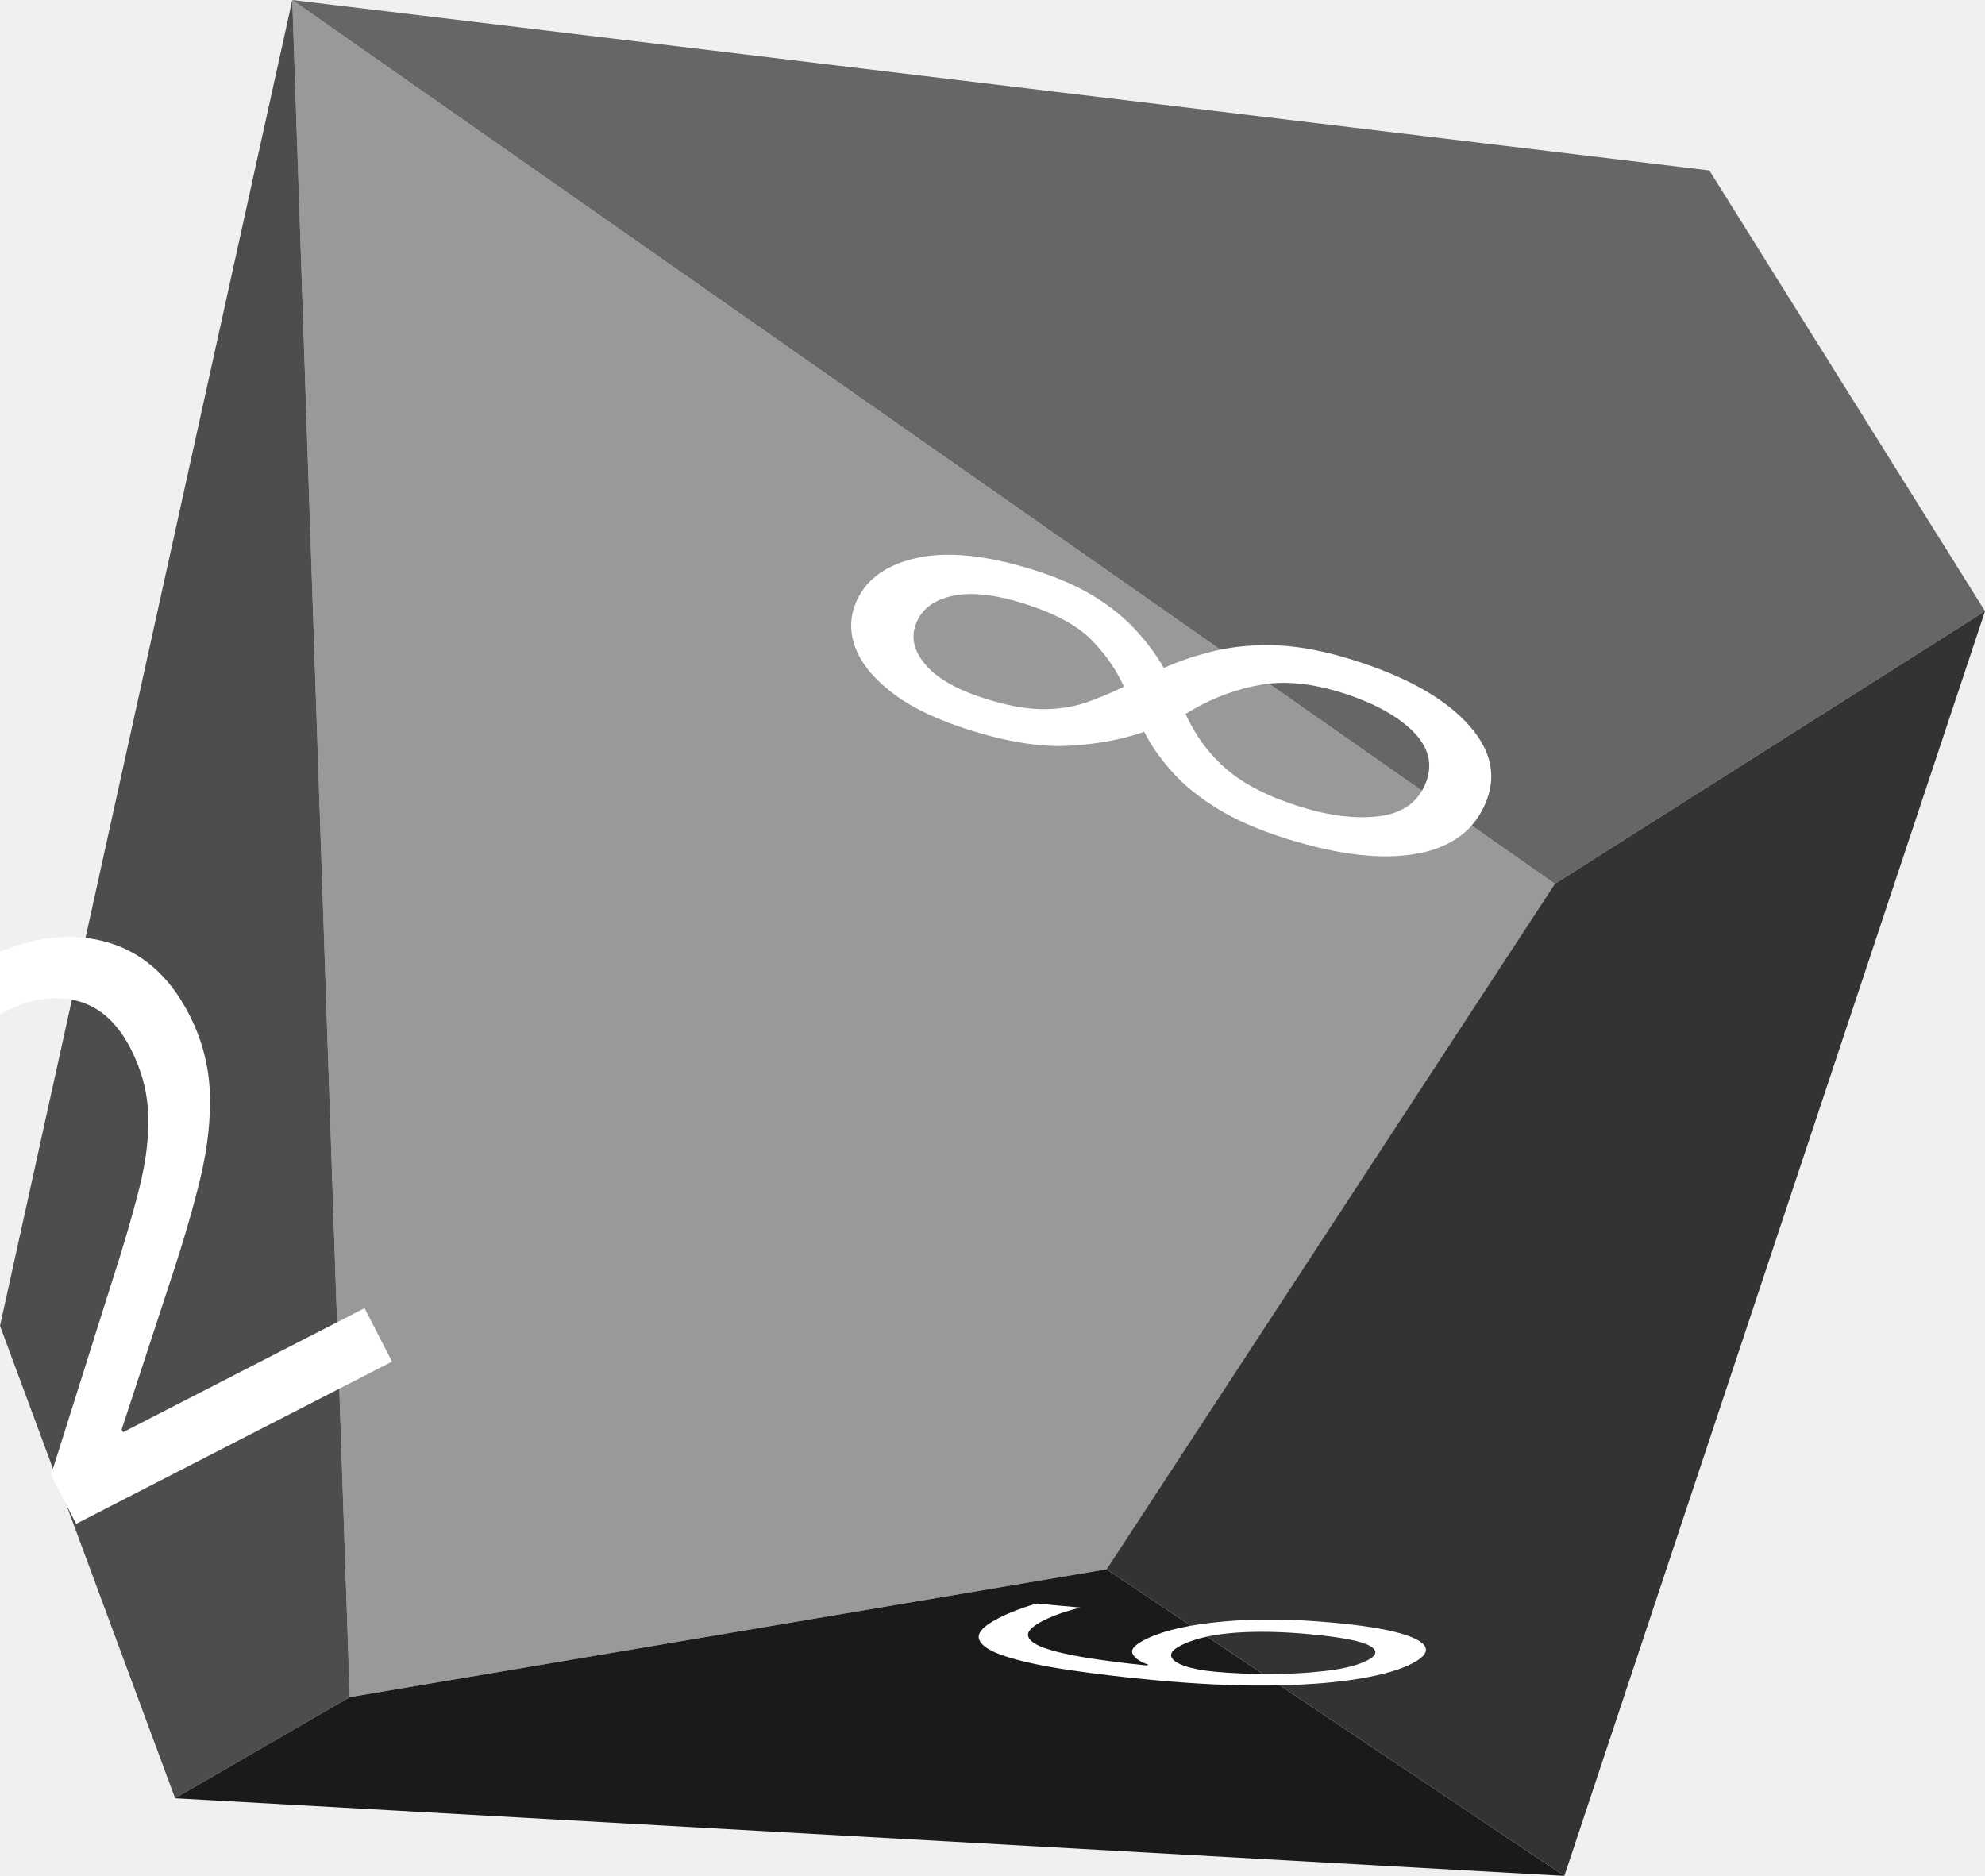
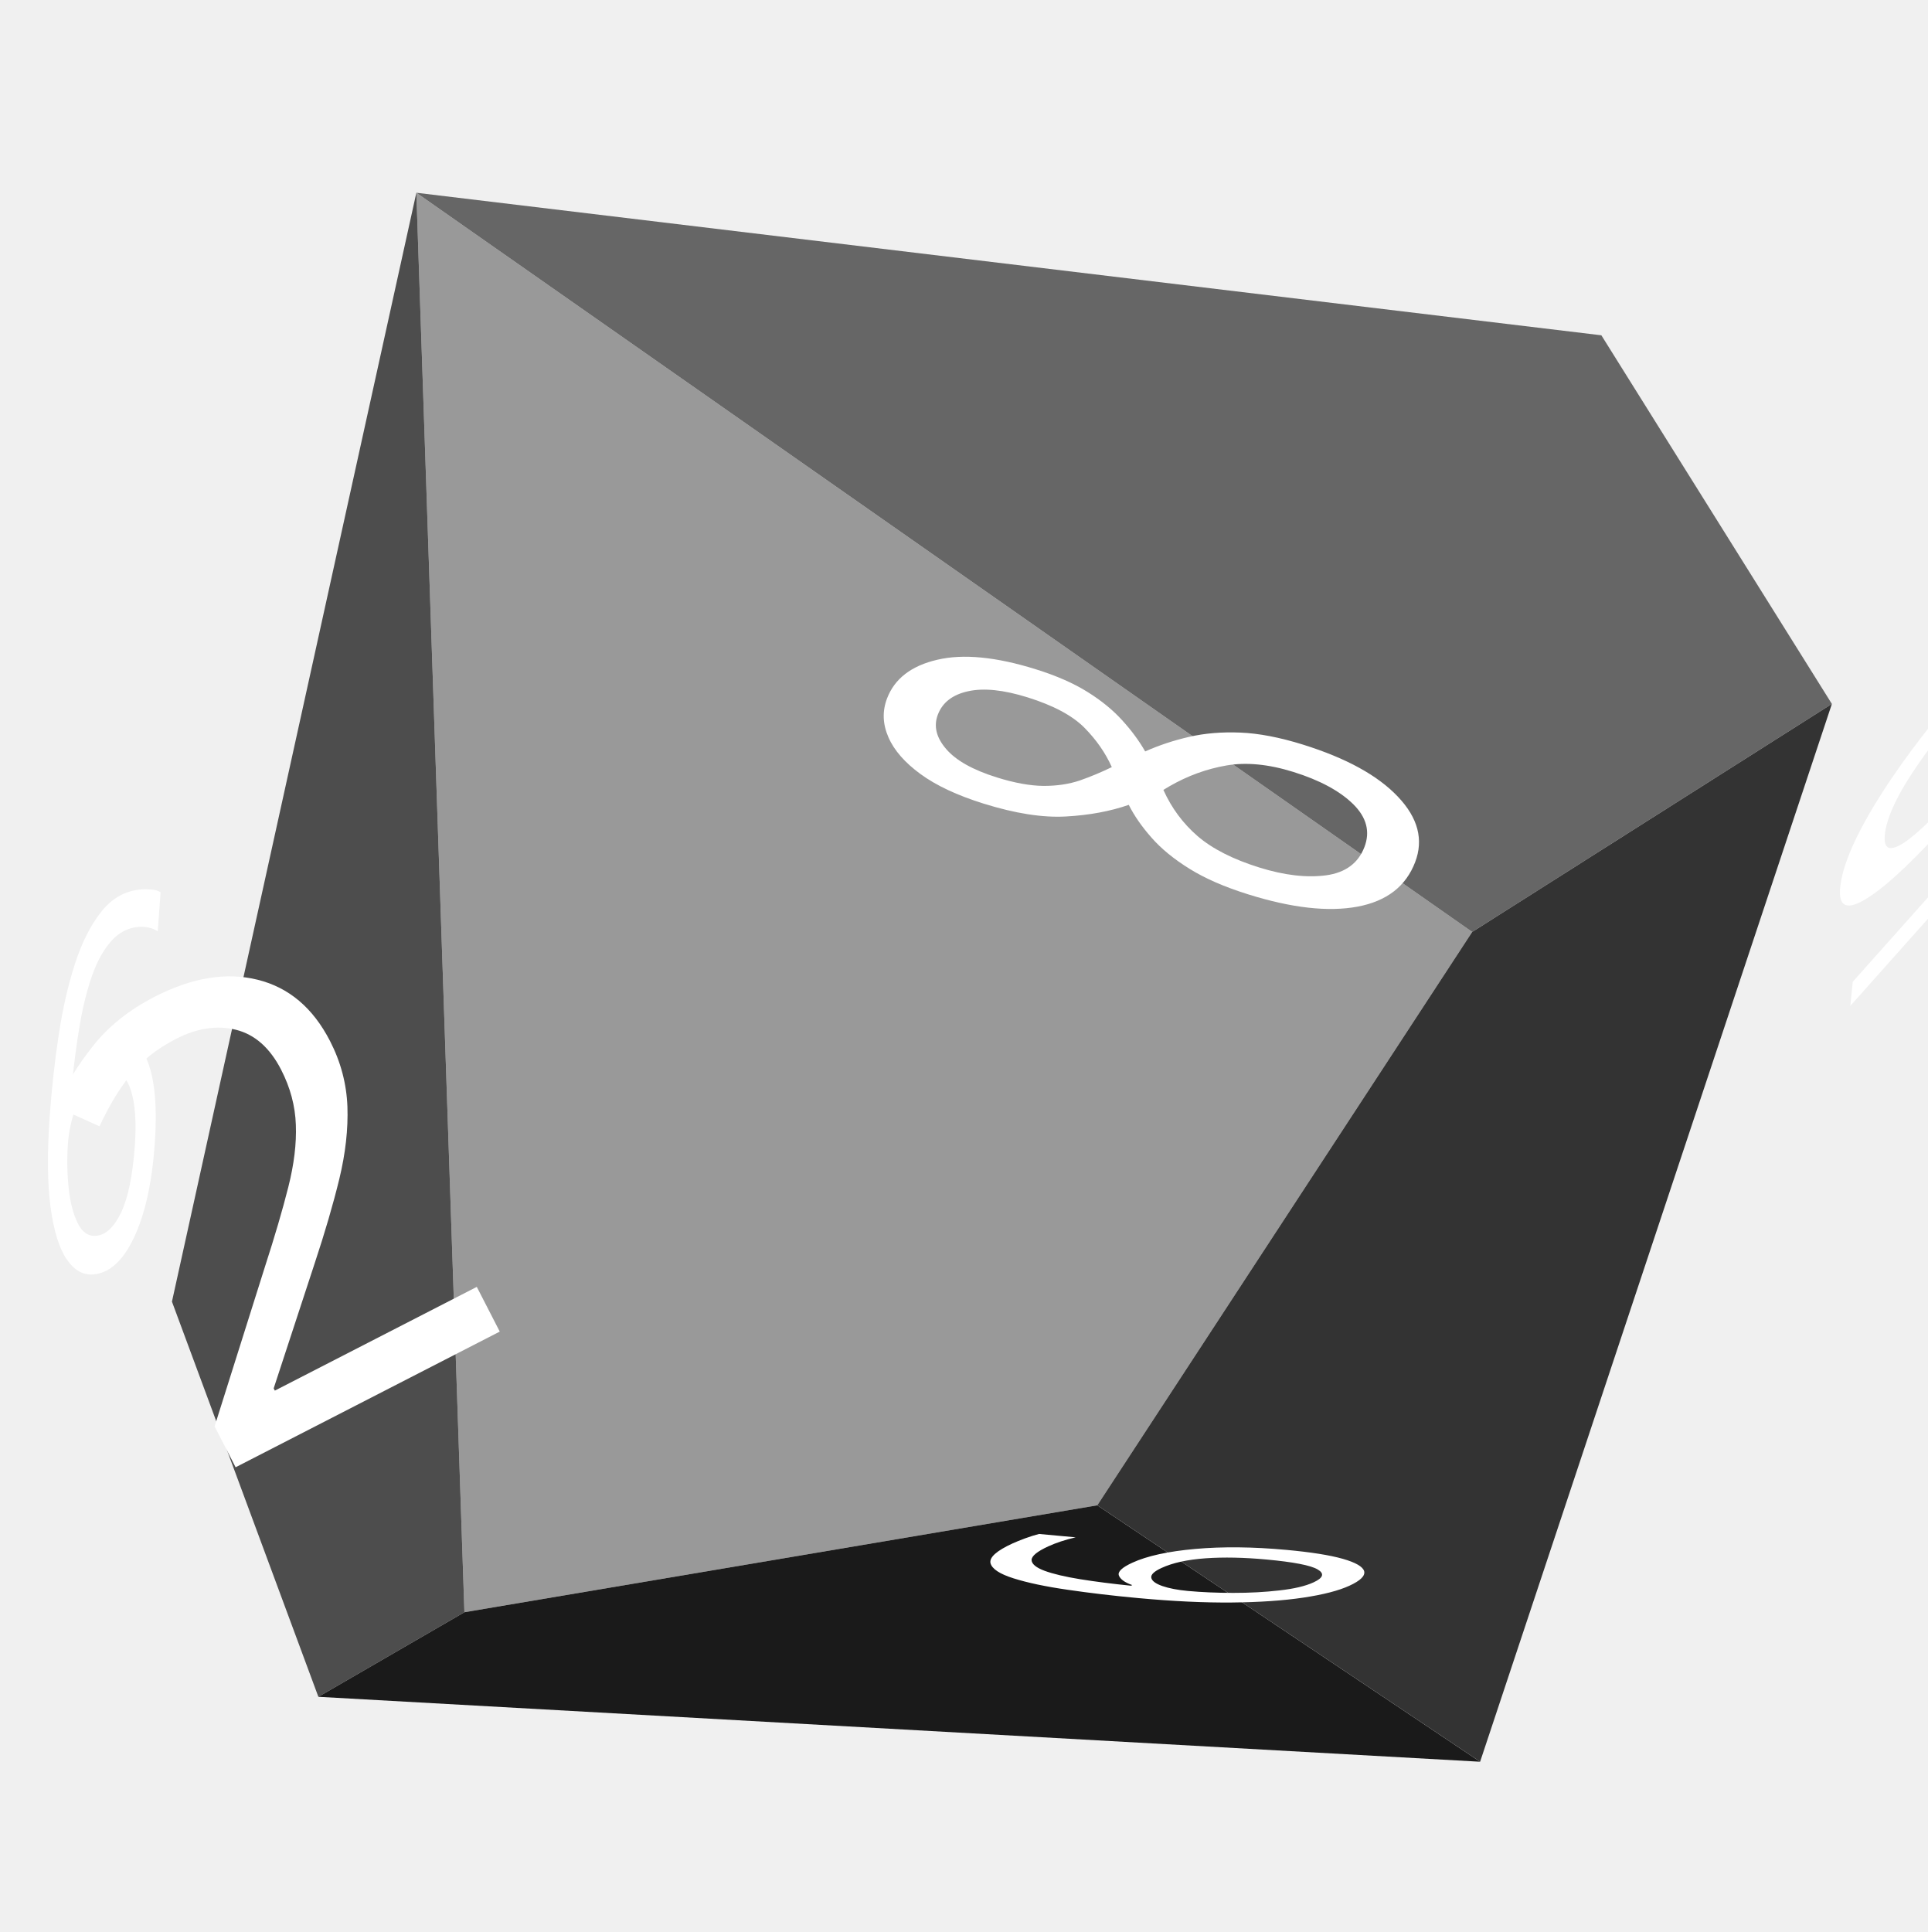
- <svg xmlns="http://www.w3.org/2000/svg" width="163.589" height="154.615" id="svg2" version="1.1">
+ <svg xmlns="http://www.w3.org/2000/svg" width="189.993" height="190.389" id="svg2" version="1.1">
  <defs id="defs4" />
-   <g id="layer2" style="display:inline" transform="translate(1.730408,-2.790535)">
+   <g id="layer2" style="display:inline" transform="translate(18.67605,16.20426)">
    <g style="display:inline" id="g3016" transform="matrix(0.9510565,0.309017,-0.309017,0.9510565,37.15245,-268.3299)">
      <path id="path3018" d="M 117.439,393.995 69.709,262.423 191.18,299.546 173.503,364.701 z" style="fill:#999999;fill-opacity:1;stroke:none" />
      <path id="path3020" d="M 117.439,393.995 69.709,262.423 80.569,373.792 106.327,406.37 z" style="fill:#4d4d4d;fill-opacity:1;stroke:none" />
      <path id="path3022" d="M 191.18,299.546 217.949,267.221 185.119,239.694 69.709,262.423 z" style="fill:#666666;fill-opacity:1;stroke:none" />
      <path id="path3024" d="m 106.327,406.37 11.112,-12.374 56.063,-29.294 43.689,12.374 z" style="fill:#1a1a1a;fill-opacity:1;stroke:none" />
      <path id="path3026" d="m 217.192,377.075 0.758,-109.854 -26.769,32.325 -17.678,65.155 z" style="fill:#333333;fill-opacity:1;stroke:none" />
      <text transform="matrix(0.03458261,-0.669254,1.495086,-0.01712238,0,0)" xml:space="preserve" style="font-size:49.643px;font-style:normal;font-variant:normal;font-weight:normal;font-stretch:normal;text-align:center;line-height:125%;letter-spacing:0px;word-spacing:0px;writing-mode:lr-tb;text-anchor:middle;fill:#ffffff;fill-opacity:1;stroke:none;font-family:Sans;-inkscape-font-specification:Sans" x="-398.739" y="132.64" id="text3028">
        <tspan x="-398.739" y="132.64" id="tspan3030">8</tspan>
      </text>
      <text transform="matrix(0.7048032,-0.7094029,0.7094029,0.7048032,0,0)" id="text3032" y="337.989" x="-139.087" style="font-size:61.994px;font-style:normal;font-variant:normal;font-weight:normal;font-stretch:normal;text-align:center;line-height:125%;letter-spacing:0px;word-spacing:0px;writing-mode:lr-tb;text-anchor:middle;fill:#ffffff;fill-opacity:1;stroke:none;font-family:Sans;-inkscape-font-specification:Sans" xml:space="preserve">
        <tspan y="337.989" x="-139.087" id="tspan3034">2</tspan>
      </text>
      <text transform="matrix(0.6144932,-0.2603754,0.3629944,1.473548,0,0)" id="text3036" y="248.097" x="1.577" style="font-size:33.995px;font-style:normal;font-variant:normal;font-weight:normal;font-stretch:normal;text-align:center;line-height:125%;letter-spacing:0px;word-spacing:0px;writing-mode:lr-tb;text-anchor:middle;fill:#ffffff;fill-opacity:1;stroke:none;font-family:Sans;-inkscape-font-specification:Sans" xml:space="preserve">
        <tspan id="tspan3038" y="248.097" x="1.577">6</tspan>
      </text>
      <text transform="matrix(-0.8210765,1.868783,-0.1781543,-0.8124313,0,0)" xml:space="preserve" style="font-size:35.744px;font-style:normal;font-variant:normal;font-weight:normal;font-stretch:normal;text-align:center;line-height:125%;letter-spacing:0px;word-spacing:0px;writing-mode:lr-tb;text-anchor:middle;fill:#ffffff;fill-opacity:1;stroke:none;font-family:Sans;-inkscape-font-specification:Sans" x="-107.273" y="-644.369" id="text3040">
        <tspan x="-107.273" y="-644.369" id="tspan3042">5</tspan>
      </text>
      <text transform="matrix(-0.7641239,0.7036672,-1.883609,0.4258916,0,0)" id="text3044" y="-400.947" x="794.585" style="font-size:24.949px;font-style:normal;font-variant:normal;font-weight:normal;font-stretch:normal;text-align:center;line-height:125%;letter-spacing:0px;word-spacing:0px;writing-mode:lr-tb;text-anchor:middle;fill:#ffffff;fill-opacity:1;stroke:none;font-family:Sans;-inkscape-font-specification:Sans" xml:space="preserve">
        <tspan id="tspan3046" y="-400.947" x="794.585">9</tspan>
      </text>
    </g>
  </g>
</svg>
